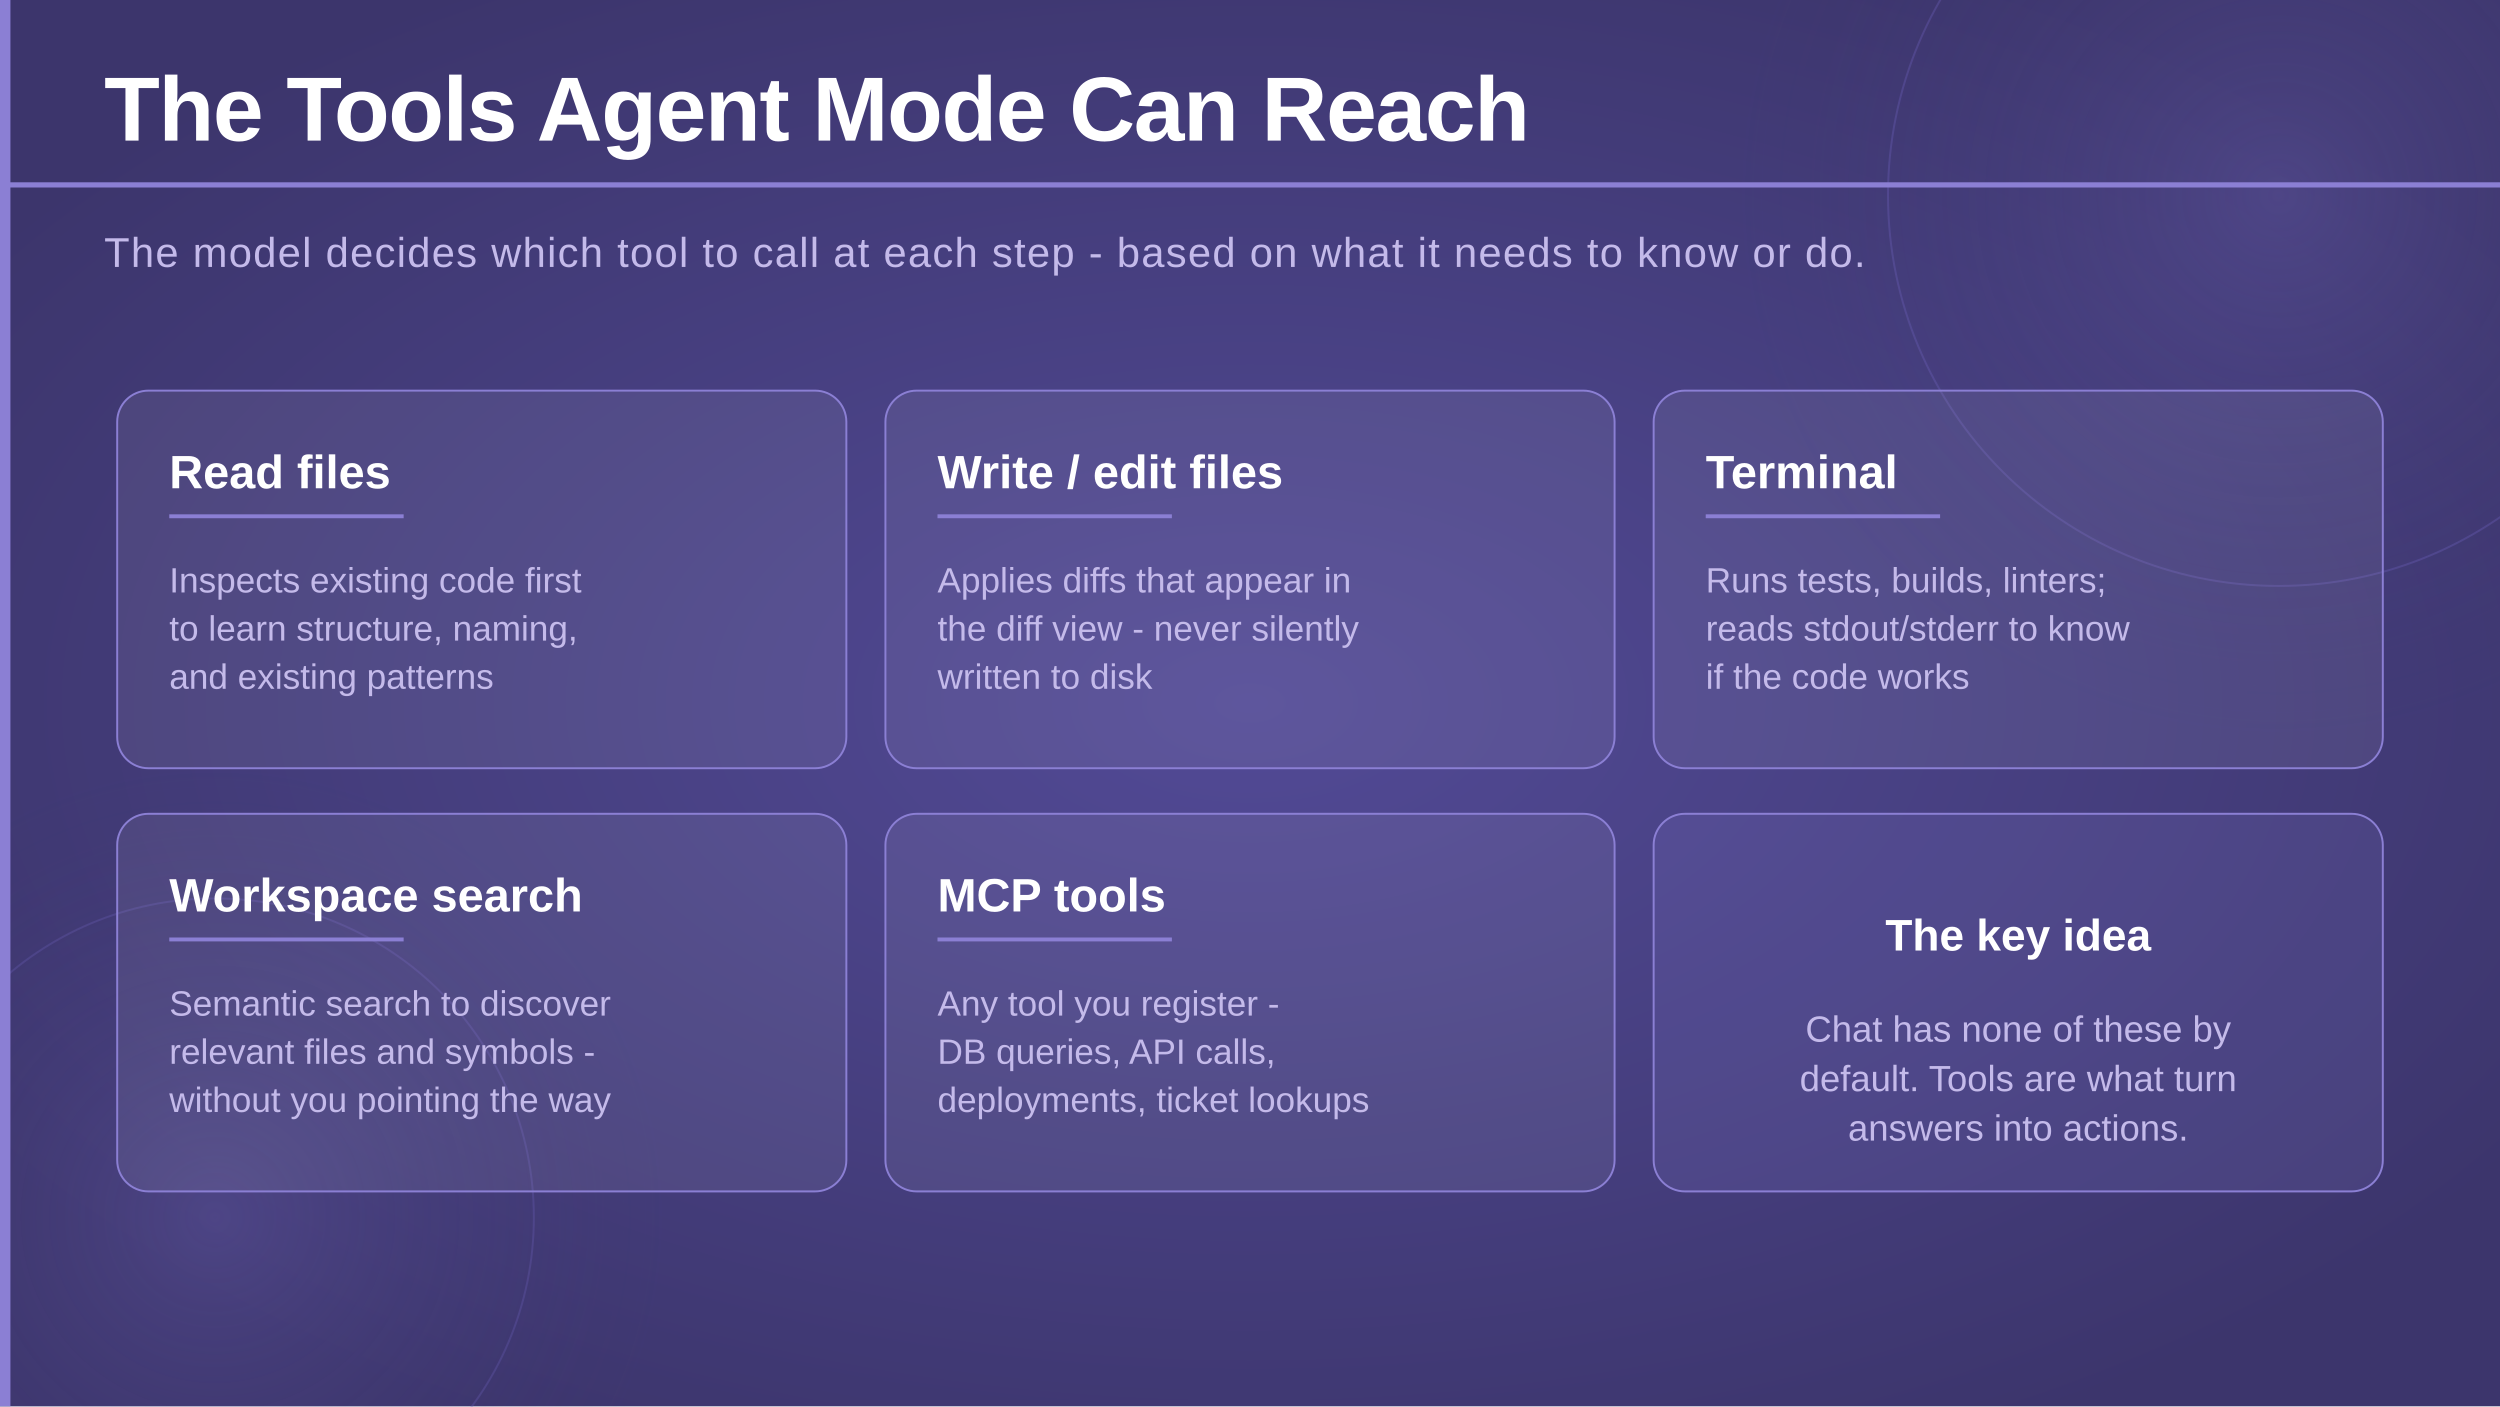
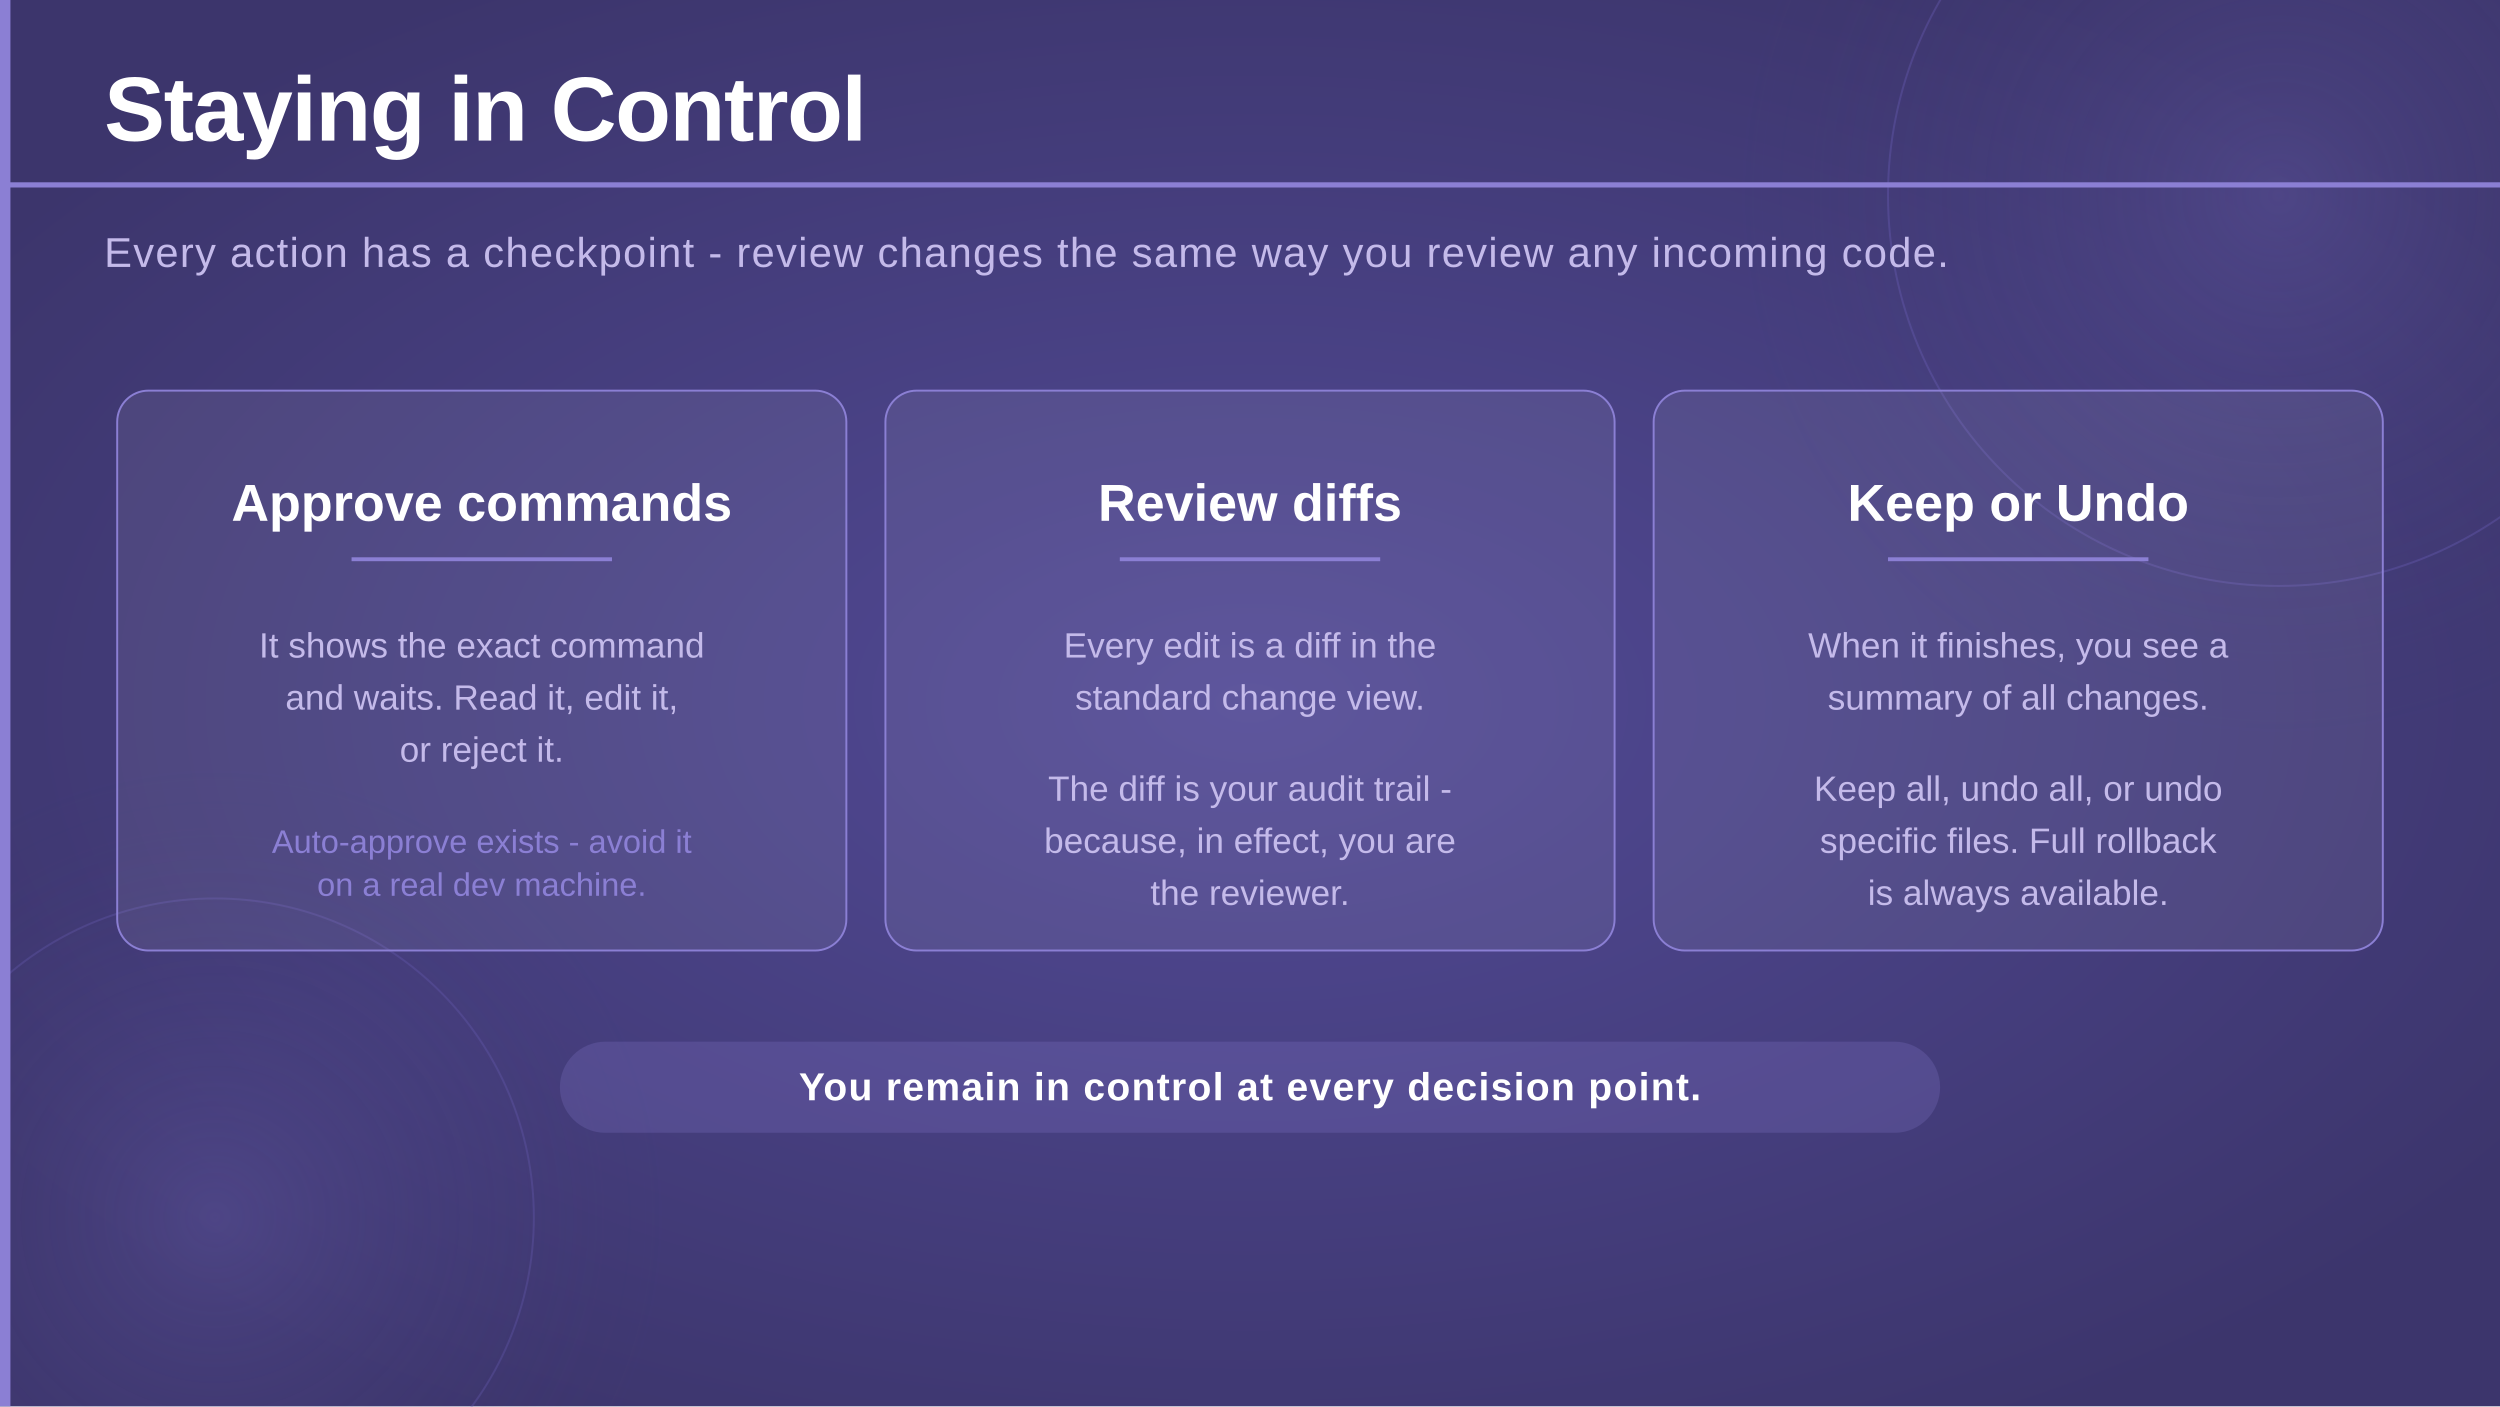
<svg xmlns="http://www.w3.org/2000/svg" viewBox="0 0 1920 1080" width="1920" height="1080">
  <defs>
    <radialGradient id="bgGlow" cx="50%" cy="50%" r="60%">
      <stop offset="0%" stop-color="#524a96" stop-opacity="1" />
      <stop offset="100%" stop-color="#3c356c" stop-opacity="1" />
    </radialGradient>
    <radialGradient id="circleGlow" cx="50%" cy="50%" r="50%">
      <stop offset="0%" stop-color="#7c70c8" stop-opacity="0.25" />
      <stop offset="100%" stop-color="#3c356c" stop-opacity="0" />
    </radialGradient>
  </defs>
  <rect width="1920" height="1080" fill="url(#bgGlow)" />
  <circle cx="1750" cy="150" r="420" fill="url(#circleGlow)" />
  <circle cx="1750" cy="150" r="300" fill="none" stroke="#6a5fb8" stroke-width="1.5" opacity="0.35" />
  <circle cx="165" cy="935" r="350" fill="url(#circleGlow)" />
  <circle cx="165" cy="935" r="245" fill="none" stroke="#6a5fb8" stroke-width="1.5" opacity="0.3" />
  <rect x="0" y="0" width="8" height="1080" fill="#8b7fd4" />
-   <text x="80" y="108" font-family="'Segoe UI', 'Helvetica Neue', Arial, sans-serif" font-size="70" font-weight="700" fill="#ffffff" letter-spacing="-1">The Tools Agent Mode Can Reach</text>
+   <text x="80" y="108" font-family="'Segoe UI', 'Helvetica Neue', Arial, sans-serif" font-size="70" font-weight="700" fill="#ffffff" letter-spacing="-1">Staying in Control</text>
  <rect x="0" y="140" width="1920" height="4" fill="#8b7fd4" />
  <text x="80" y="205" font-family="'Segoe UI', 'Helvetica Neue', Arial, sans-serif" font-size="32" font-weight="300" fill="#c4baea" letter-spacing="1">
-     The model decides which tool to call at each step - based on what it needs to know or do.
+     Every action has a checkpoint - review changes the same way you review any incoming code.
  </text>
-   <rect x="90" y="300" width="560" height="290" rx="24" fill="#ffffff" fill-opacity="0.07" stroke="#8b7fd4" stroke-width="1.5" />
-   <text x="130" y="375" font-family="'Segoe UI', 'Helvetica Neue', Arial, sans-serif" font-size="36" font-weight="700" fill="#ffffff">Read files</text>
-   <rect x="130" y="395" width="180" height="3" fill="#8b7fd4" />
-   <text x="130" y="455" font-family="'Segoe UI', 'Helvetica Neue', Arial, sans-serif" font-size="27" font-weight="300" fill="#c4baea">Inspects existing code first</text>
-   <text x="130" y="492" font-family="'Segoe UI', 'Helvetica Neue', Arial, sans-serif" font-size="27" font-weight="300" fill="#c4baea">to learn structure, naming,</text>
-   <text x="130" y="529" font-family="'Segoe UI', 'Helvetica Neue', Arial, sans-serif" font-size="27" font-weight="300" fill="#c4baea">and existing patterns</text>
-   <rect x="680" y="300" width="560" height="290" rx="24" fill="#ffffff" fill-opacity="0.07" stroke="#8b7fd4" stroke-width="1.5" />
-   <text x="720" y="375" font-family="'Segoe UI', 'Helvetica Neue', Arial, sans-serif" font-size="36" font-weight="700" fill="#ffffff">Write / edit files</text>
-   <rect x="720" y="395" width="180" height="3" fill="#8b7fd4" />
-   <text x="720" y="455" font-family="'Segoe UI', 'Helvetica Neue', Arial, sans-serif" font-size="27" font-weight="300" fill="#c4baea">Applies diffs that appear in</text>
-   <text x="720" y="492" font-family="'Segoe UI', 'Helvetica Neue', Arial, sans-serif" font-size="27" font-weight="300" fill="#c4baea">the diff view - never silently</text>
-   <text x="720" y="529" font-family="'Segoe UI', 'Helvetica Neue', Arial, sans-serif" font-size="27" font-weight="300" fill="#c4baea">written to disk</text>
-   <rect x="1270" y="300" width="560" height="290" rx="24" fill="#ffffff" fill-opacity="0.07" stroke="#8b7fd4" stroke-width="1.5" />
-   <text x="1310" y="375" font-family="'Segoe UI', 'Helvetica Neue', Arial, sans-serif" font-size="36" font-weight="700" fill="#ffffff">Terminal</text>
-   <rect x="1310" y="395" width="180" height="3" fill="#8b7fd4" />
-   <text x="1310" y="455" font-family="'Segoe UI', 'Helvetica Neue', Arial, sans-serif" font-size="27" font-weight="300" fill="#c4baea">Runs tests, builds, linters;</text>
-   <text x="1310" y="492" font-family="'Segoe UI', 'Helvetica Neue', Arial, sans-serif" font-size="27" font-weight="300" fill="#c4baea">reads stdout/stderr to know</text>
-   <text x="1310" y="529" font-family="'Segoe UI', 'Helvetica Neue', Arial, sans-serif" font-size="27" font-weight="300" fill="#c4baea">if the code works</text>
-   <rect x="90" y="625" width="560" height="290" rx="24" fill="#ffffff" fill-opacity="0.07" stroke="#8b7fd4" stroke-width="1.5" />
-   <text x="130" y="700" font-family="'Segoe UI', 'Helvetica Neue', Arial, sans-serif" font-size="36" font-weight="700" fill="#ffffff">Workspace search</text>
-   <rect x="130" y="720" width="180" height="3" fill="#8b7fd4" />
-   <text x="130" y="780" font-family="'Segoe UI', 'Helvetica Neue', Arial, sans-serif" font-size="27" font-weight="300" fill="#c4baea">Semantic search to discover</text>
-   <text x="130" y="817" font-family="'Segoe UI', 'Helvetica Neue', Arial, sans-serif" font-size="27" font-weight="300" fill="#c4baea">relevant files and symbols -</text>
-   <text x="130" y="854" font-family="'Segoe UI', 'Helvetica Neue', Arial, sans-serif" font-size="27" font-weight="300" fill="#c4baea">without you pointing the way</text>
-   <rect x="680" y="625" width="560" height="290" rx="24" fill="#ffffff" fill-opacity="0.07" stroke="#8b7fd4" stroke-width="1.5" />
-   <text x="720" y="700" font-family="'Segoe UI', 'Helvetica Neue', Arial, sans-serif" font-size="36" font-weight="700" fill="#ffffff">MCP tools</text>
-   <rect x="720" y="720" width="180" height="3" fill="#8b7fd4" />
-   <text x="720" y="780" font-family="'Segoe UI', 'Helvetica Neue', Arial, sans-serif" font-size="27" font-weight="300" fill="#c4baea">Any tool you register -</text>
-   <text x="720" y="817" font-family="'Segoe UI', 'Helvetica Neue', Arial, sans-serif" font-size="27" font-weight="300" fill="#c4baea">DB queries, API calls,</text>
-   <text x="720" y="854" font-family="'Segoe UI', 'Helvetica Neue', Arial, sans-serif" font-size="27" font-weight="300" fill="#c4baea">deployments, ticket lookups</text>
-   <rect x="1270" y="625" width="560" height="290" rx="24" fill="#8b7fd4" fill-opacity="0.15" stroke="#8b7fd4" stroke-width="1.5" />
-   <text x="1550" y="730" text-anchor="middle" font-family="'Segoe UI', 'Helvetica Neue', Arial, sans-serif" font-size="34" font-weight="700" fill="#ffffff">The key idea</text>
-   <text x="1550" y="800" text-anchor="middle" font-family="'Segoe UI', 'Helvetica Neue', Arial, sans-serif" font-size="28" font-weight="300" fill="#c4baea">Chat has none of these by</text>
-   <text x="1550" y="838" text-anchor="middle" font-family="'Segoe UI', 'Helvetica Neue', Arial, sans-serif" font-size="28" font-weight="300" fill="#c4baea">default. Tools are what turn</text>
-   <text x="1550" y="876" text-anchor="middle" font-family="'Segoe UI', 'Helvetica Neue', Arial, sans-serif" font-size="28" font-weight="300" fill="#c4baea">answers into actions.</text>
+   <rect x="90" y="300" width="560" height="430" rx="24" fill="#ffffff" fill-opacity="0.07" stroke="#8b7fd4" stroke-width="1.5" />
+   <text x="370" y="400" text-anchor="middle" font-family="'Segoe UI', 'Helvetica Neue', Arial, sans-serif" font-size="40" font-weight="700" fill="#ffffff">Approve commands</text>
+   <rect x="270" y="428" width="200" height="3" fill="#8b7fd4" />
+   <text x="370" y="505" text-anchor="middle" font-family="'Segoe UI', 'Helvetica Neue', Arial, sans-serif" font-size="27" font-weight="300" fill="#c4baea">It shows the exact command</text>
+   <text x="370" y="545" text-anchor="middle" font-family="'Segoe UI', 'Helvetica Neue', Arial, sans-serif" font-size="27" font-weight="300" fill="#c4baea">and waits. Read it, edit it,</text>
+   <text x="370" y="585" text-anchor="middle" font-family="'Segoe UI', 'Helvetica Neue', Arial, sans-serif" font-size="27" font-weight="300" fill="#c4baea">or reject it.</text>
+   <text x="370" y="655" text-anchor="middle" font-family="'Segoe UI', 'Helvetica Neue', Arial, sans-serif" font-size="25" font-weight="300" fill="#8b7fd4">Auto-approve exists - avoid it</text>
+   <text x="370" y="688" text-anchor="middle" font-family="'Segoe UI', 'Helvetica Neue', Arial, sans-serif" font-size="25" font-weight="300" fill="#8b7fd4">on a real dev machine.</text>
+   <rect x="680" y="300" width="560" height="430" rx="24" fill="#ffffff" fill-opacity="0.07" stroke="#8b7fd4" stroke-width="1.5" />
+   <text x="960" y="400" text-anchor="middle" font-family="'Segoe UI', 'Helvetica Neue', Arial, sans-serif" font-size="40" font-weight="700" fill="#ffffff">Review diffs</text>
+   <rect x="860" y="428" width="200" height="3" fill="#8b7fd4" />
+   <text x="960" y="505" text-anchor="middle" font-family="'Segoe UI', 'Helvetica Neue', Arial, sans-serif" font-size="27" font-weight="300" fill="#c4baea">Every edit is a diff in the</text>
+   <text x="960" y="545" text-anchor="middle" font-family="'Segoe UI', 'Helvetica Neue', Arial, sans-serif" font-size="27" font-weight="300" fill="#c4baea">standard change view.</text>
+   <text x="960" y="615" text-anchor="middle" font-family="'Segoe UI', 'Helvetica Neue', Arial, sans-serif" font-size="27" font-weight="300" fill="#c4baea">The diff is your audit trail -</text>
+   <text x="960" y="655" text-anchor="middle" font-family="'Segoe UI', 'Helvetica Neue', Arial, sans-serif" font-size="27" font-weight="300" fill="#c4baea">because, in effect, you are</text>
+   <text x="960" y="695" text-anchor="middle" font-family="'Segoe UI', 'Helvetica Neue', Arial, sans-serif" font-size="27" font-weight="300" fill="#c4baea">the reviewer.</text>
+   <rect x="1270" y="300" width="560" height="430" rx="24" fill="#ffffff" fill-opacity="0.07" stroke="#8b7fd4" stroke-width="1.5" />
+   <text x="1550" y="400" text-anchor="middle" font-family="'Segoe UI', 'Helvetica Neue', Arial, sans-serif" font-size="40" font-weight="700" fill="#ffffff">Keep or Undo</text>
+   <rect x="1450" y="428" width="200" height="3" fill="#8b7fd4" />
+   <text x="1550" y="505" text-anchor="middle" font-family="'Segoe UI', 'Helvetica Neue', Arial, sans-serif" font-size="27" font-weight="300" fill="#c4baea">When it finishes, you see a</text>
+   <text x="1550" y="545" text-anchor="middle" font-family="'Segoe UI', 'Helvetica Neue', Arial, sans-serif" font-size="27" font-weight="300" fill="#c4baea">summary of all changes.</text>
+   <text x="1550" y="615" text-anchor="middle" font-family="'Segoe UI', 'Helvetica Neue', Arial, sans-serif" font-size="27" font-weight="300" fill="#c4baea">Keep all, undo all, or undo</text>
+   <text x="1550" y="655" text-anchor="middle" font-family="'Segoe UI', 'Helvetica Neue', Arial, sans-serif" font-size="27" font-weight="300" fill="#c4baea">specific files. Full rollback</text>
+   <text x="1550" y="695" text-anchor="middle" font-family="'Segoe UI', 'Helvetica Neue', Arial, sans-serif" font-size="27" font-weight="300" fill="#c4baea">is always available.</text>
+   <rect x="430" y="800" width="1060" height="70" rx="35" fill="#8b7fd4" opacity="0.22" />
+   <text x="960" y="845" text-anchor="middle" font-family="'Segoe UI', 'Helvetica Neue', Arial, sans-serif" font-size="30" font-weight="600" fill="#ffffff" letter-spacing="1">You remain in control at every decision point.</text>
</svg>
